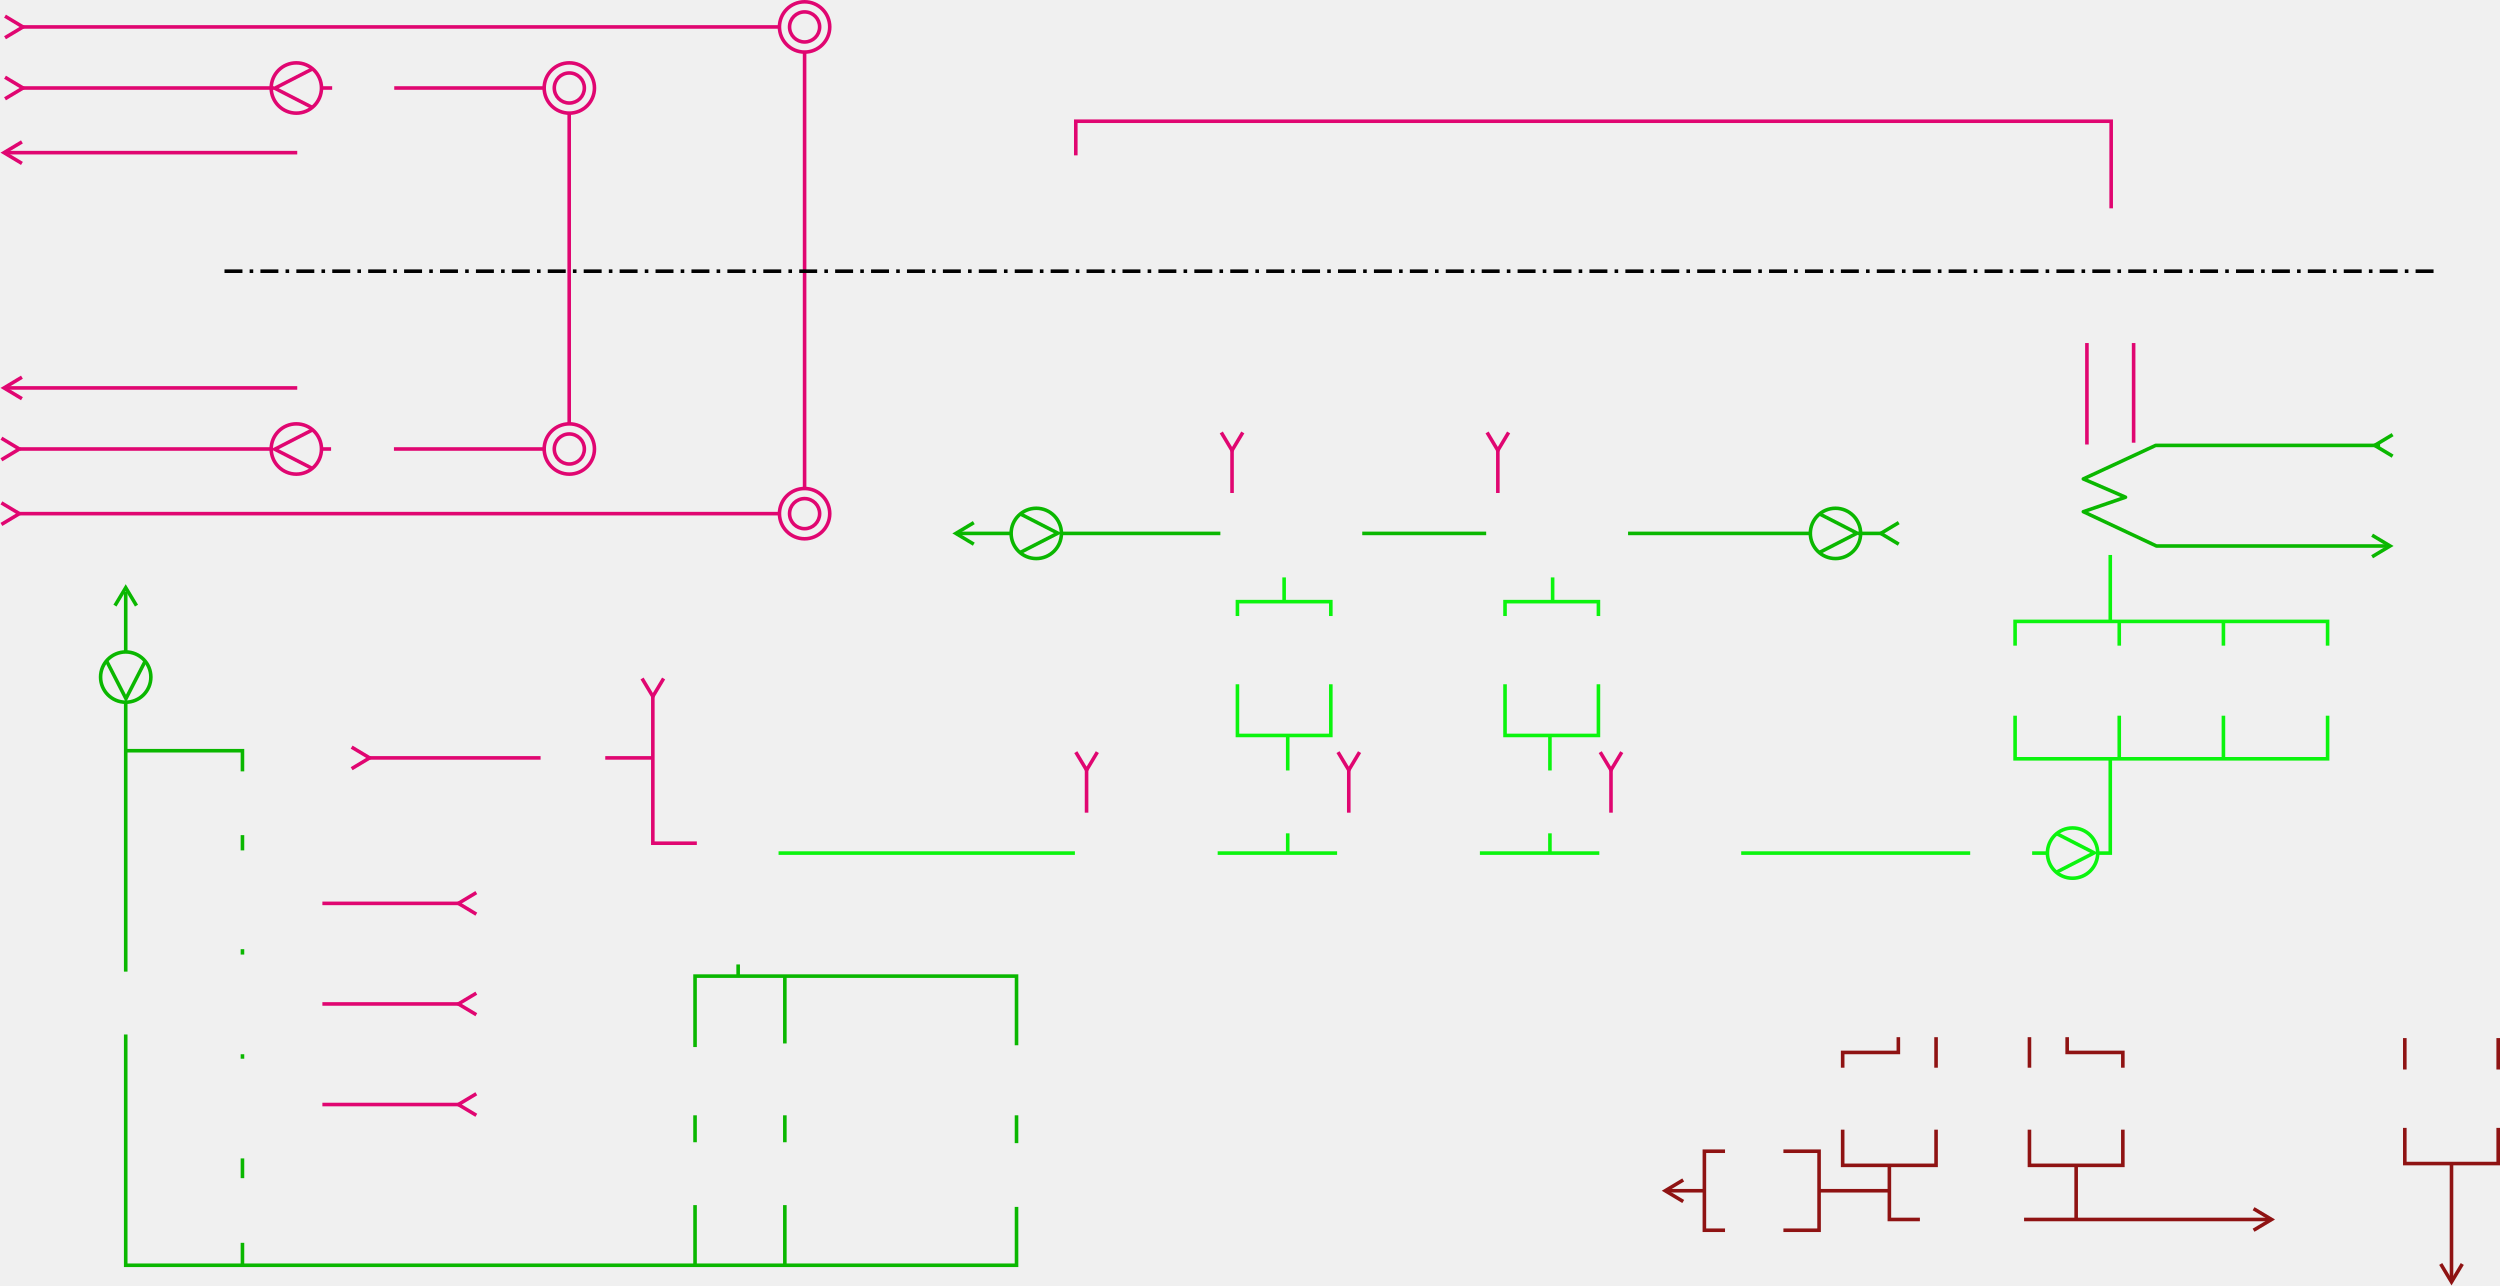
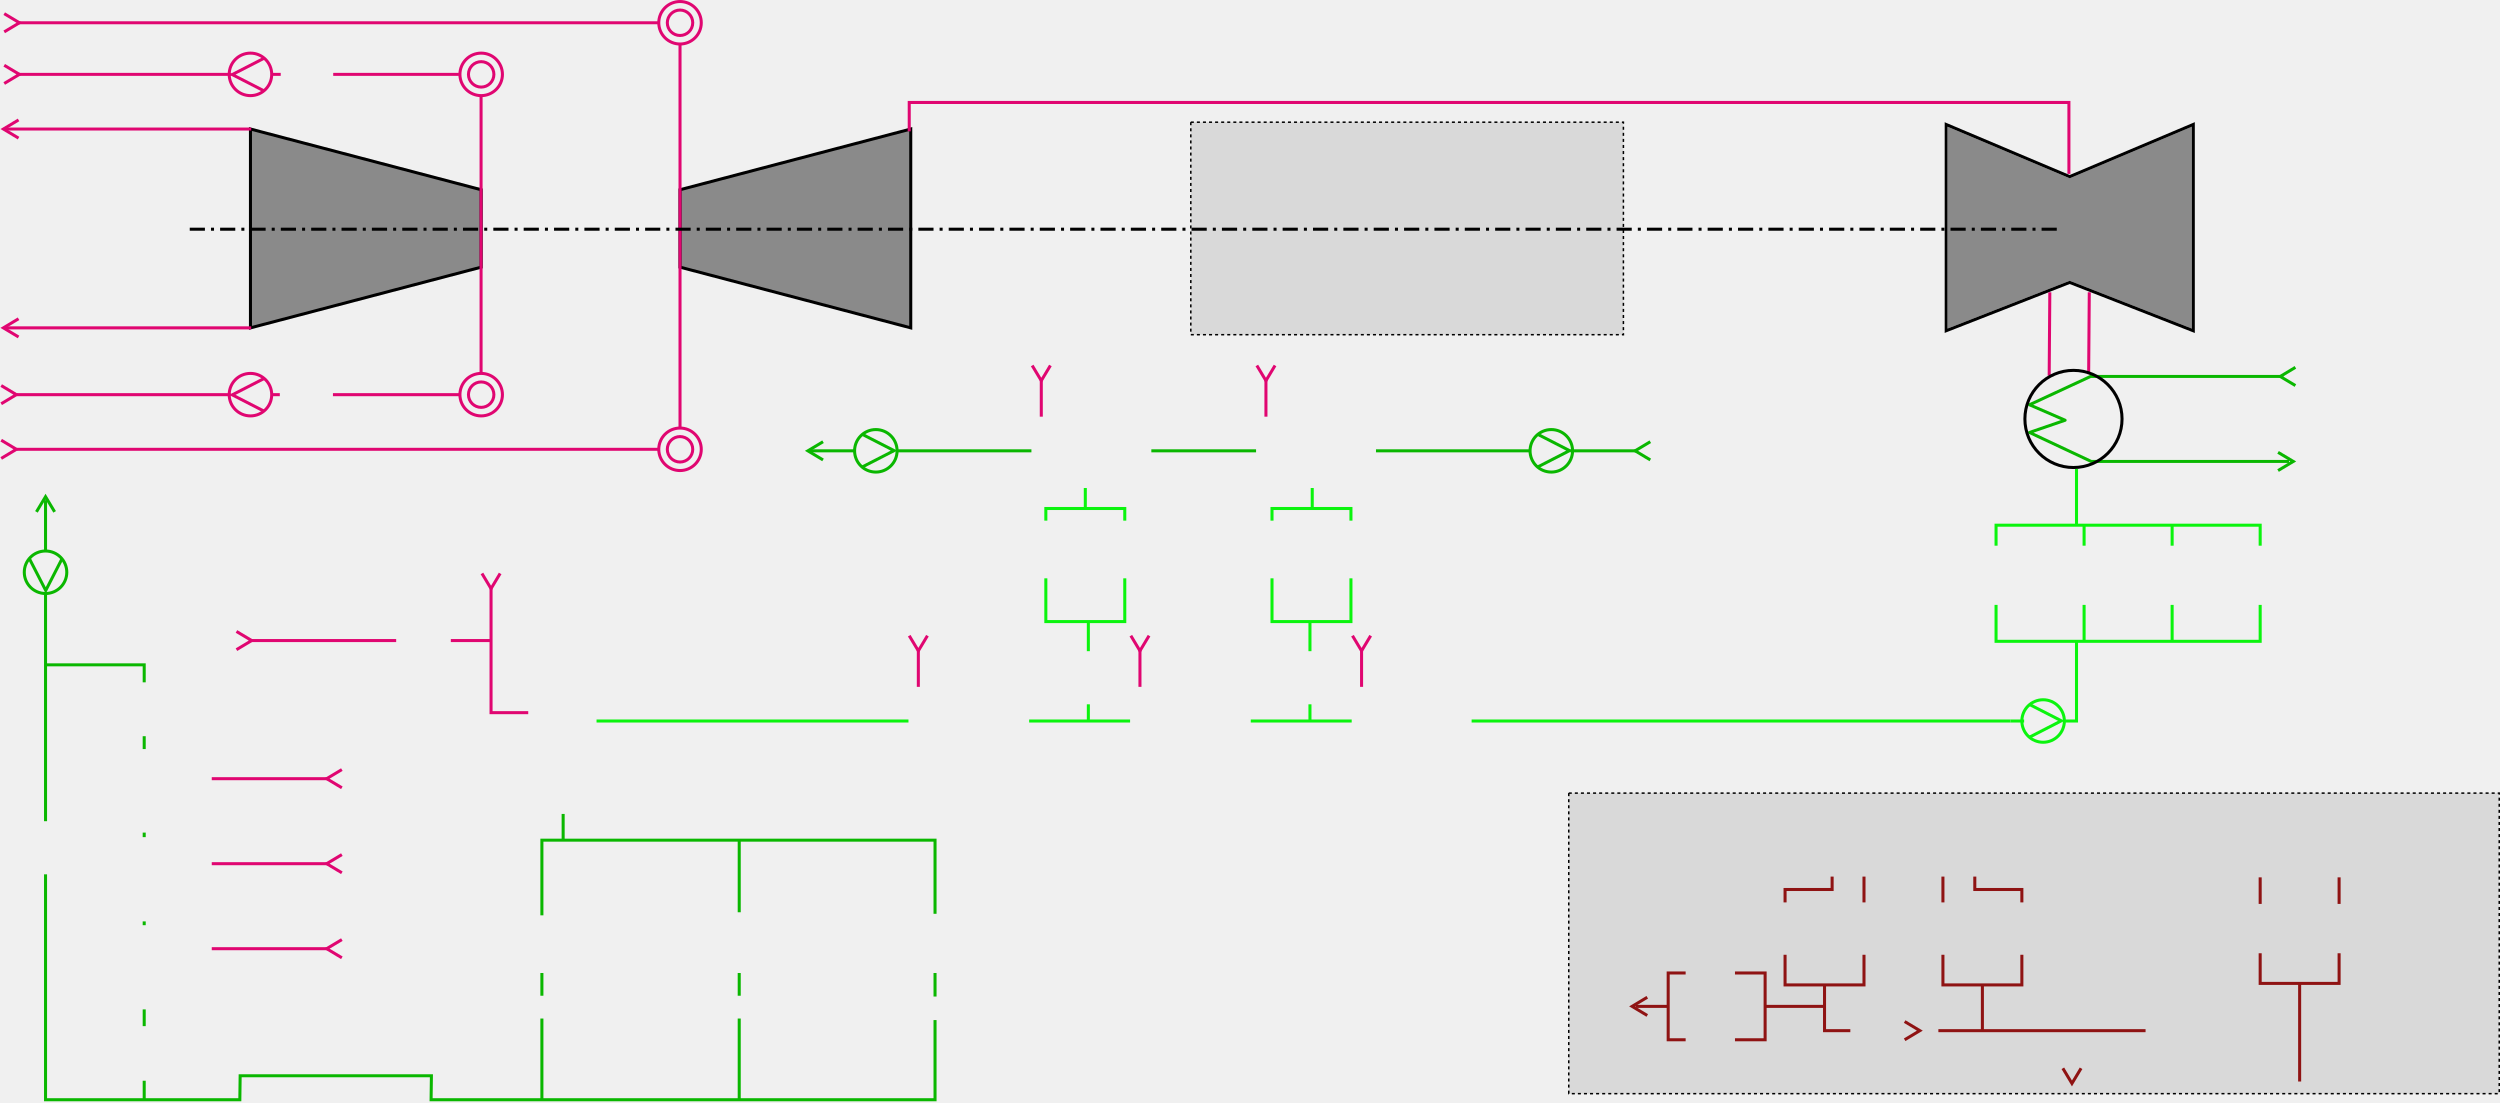
- <svg xmlns="http://www.w3.org/2000/svg" width="1392" height="716" viewBox="0 0 1392 716" fill="none">
-   <path d="M1175 309V346M1175 346H1122V359.5M1175 346H1180M1180 346V359.5M1180 346H1238M1238 346V359.5M1238 346H1296V359.5M1296 398.5V422.5H1238M1238 422.5V398.5M1238 422.5H1180M1180 422.5V398.5M1180 422.5H1175M1122 398.5V422.5H1175M1175 422.5V475H1167.5M1140.5 475H1131.5" stroke="#0BF40E" stroke-width="2" />
-   <path d="M3.5 85H165.5M12 49H152.5M12 15H434M3.5 216H165.5M11 250H152M11 286H434M179.759 49H184.947M316.931 62.745V236.445M178.818 250H184.344M219.342 250H303.305M447.996 28.835V271.845M599 86.5V67.5H1175.5V116M219.514 49H302.338M1188 191V246.5M1162 191V247.5" stroke="#E00671" stroke-width="2" />
-   <path d="M1325.23 248H1200.26L1160 266.667L1183.48 276.848L1160 284.909L1200.68 304H1329" stroke="#0AB700" stroke-width="2" stroke-linejoin="round" />
-   <path d="M533 297H563M591 297H679.5M758.5 297H827.5M906.5 297H1007.5M1034.5 297H1048" stroke="#0AB700" stroke-width="2" />
-   <path d="M433.5 475H598.5M678 475H717M744.5 475H717M717 464V475M717 429V409.5M717 409.5H741V381M717 409.5H689V381M689 343V335H715M741 343V335H715M715 335V321.5M824 475H863M890.5 475H863M863 464V475M863 429V409.5M863 409.5H890V381M863 409.5H838V381M838 343V335H864.5M890 343V335H864.5M864.5 335V321.5M969.5 475H1097" stroke="#0BF40E" stroke-width="2" />
-   <path d="M70 329.5V363M70 391.5V418M70 541V418M70 576V704.5H135M566 672V704.5H437M566 621V636.5M566 582V543.5H437M387 583V543.5H411M411 537V543.5M411 543.5H437M437 581V543.5M437 621V636M387 621V636M387 671V704.5M387 704.5H437M387 704.5H135M437 671V704.5M135 692V704.5M135 656V645M135 589.5V587M135 531.5V528.5M135 473.5V465M135 429.5V418H70" stroke="#0AB700" stroke-width="2" />
+ <svg xmlns="http://www.w3.org/2000/svg" width="1647" height="726" viewBox="0 0 1647 726" fill="none">
+   <mask id="path-1-outside-1_3762_3564" maskUnits="userSpaceOnUse" x="1281" y="79.468" width="165" height="140" fill="black">
+     <rect fill="white" x="1281" y="79.468" width="165" height="140" />
+     <path fill-rule="evenodd" clip-rule="evenodd" d="M1283 83.468V216.468L1363.5 184.962L1444 216.468V83.468L1363.5 117.461L1283 83.468Z" />
+   </mask>
+   <path fill-rule="evenodd" clip-rule="evenodd" d="M1283 83.468V216.468L1363.5 184.962L1444 216.468V83.468L1363.5 117.461L1283 83.468Z" fill="#8A8A8A" />
+   <path d="M1283 83.468L1283.78 81.625L1281 80.452V83.468H1283ZM1283 216.468H1281V219.398L1283.73 218.33L1283 216.468ZM1363.5 184.962L1364.23 183.099L1363.5 182.814L1362.77 183.099L1363.5 184.962ZM1444 216.468L1443.27 218.33L1446 219.398V216.468H1444ZM1444 83.468H1446V80.452L1443.22 81.625L1444 83.468ZM1363.5 117.461L1362.72 119.304L1363.5 119.632L1364.28 119.304L1363.5 117.461ZM1283 83.468H1281V216.468H1283H1285V83.468H1283ZM1283 216.468L1283.73 218.33L1364.23 186.824L1363.5 184.962L1362.77 183.099L1282.27 214.605L1283 216.468ZM1363.5 184.962L1362.77 186.824L1443.27 218.33L1444 216.468L1444.73 214.605L1364.23 183.099L1363.5 184.962ZM1444 216.468H1446V83.468H1444H1442V216.468H1444ZM1444 83.468L1443.22 81.625L1362.72 115.619L1363.5 117.461L1364.28 119.304L1444.78 85.31L1444 83.468ZM1363.5 117.461L1364.28 115.619L1283.78 81.625L1283 83.468L1282.22 85.31L1362.72 119.304L1363.5 117.461Z" fill="black" mask="url(#path-1-outside-1_3762_3564)" />
+   <path d="M600 85L448 125V176L600 216V85Z" fill="#8A8A8A" stroke="black" stroke-width="2" />
+   <path d="M165 85L317 125V176L165 216V85Z" fill="#8A8A8A" stroke="black" stroke-width="2" />
+   <rect x="784.5" y="80.5" width="285" height="140" fill="#D9D9D9" stroke="black" stroke-dasharray="2 2" />
+   <rect x="1033.5" y="522.5" width="613" height="198" fill="#D9D9D9" stroke="black" stroke-dasharray="2 2" />
+   <path d="M3.5 85H165.5M12 49H152.5M12 15H434M3.5 216H165.5M11 260H152M11 296H434M179.759 49H184.947M316.931 62.745V246.445M178.818 260H184.344M219.342 260H303.305M447.996 28.835V281.845M599 86.5V67.5H1363V114.531M219.514 49H302.338M1376.42 192.562L1376 246.5M1350.42 192.562L1350 247.5" stroke="#E00671" stroke-width="2" />
+   <path d="M1368 309V346M1368 346H1315V359.5M1368 346H1373M1373 346V359.5M1373 346H1431M1431 346V359.5M1431 346H1489V359.5M1489 398.5V422.5H1431M1431 422.5V398.5M1431 422.5H1373M1373 422.5V398.5M1373 422.5H1368M1315 398.5V422.5H1368M1368 422.5V475H1360.5M1333.5 475H1324.5" stroke="#0BF40E" stroke-width="2" />
+   <path d="M1504.24 248H1377.27L1337.02 266.667L1360.5 276.848L1337.02 284.909L1377.69 304H1508.02" stroke="#0AB700" stroke-width="2" stroke-linejoin="round" />
+   <path d="M533 297H563M591 297H679.5M758.5 297H827.5M906.5 297H1007.5M1034.5 297H1078.5" stroke="#0AB700" stroke-width="2" />
+   <path d="M393 475H598.5M678 475H717M744.5 475H717M717 464V475M717 429V409.5M717 409.5H741V381M717 409.5H689V381M689 343V335H715M741 343V335H715M715 335V321.5M824 475H863M890.5 475H863M863 464V475M863 429V409.5M863 409.5H890V381M863 409.5H838V381M838 343V335H864.5M890 343V335H864.5M864.5 335V321.5M969.5 475H1324.5" stroke="#0BF40E" stroke-width="2" />
+   <path d="M30 329.5V363M30 391.5V438M30 541V438M30 576V724.5H95M616 672V724.5H487M616 641V656.5M616 602V553.5H487M357 603V553.5H371M371 536.231V553.5M371 553.5H487M487 601V553.5M487 641V656M357 641V656M357 671V724.5M357 724.5H487M357 724.5H284L284.213 708.706H214.213H158.213L158 724.5H95M487 671V724.5M95 712V724.5M95 676V665M95 609.5V607M95 551.5V548.5M95 493.5V485M95 449.5V438H30" stroke="#0AB700" stroke-width="2" />
  <path fill-rule="evenodd" clip-rule="evenodd" d="M14.729 49L3.3 42.142L2.271 43.858L10.842 49L2.271 54.142L3.3 55.858L14.729 49Z" fill="#E00671" />
  <path fill-rule="evenodd" clip-rule="evenodd" d="M0.271 216L11.7 209.142L12.729 210.857L4.158 216L12.729 221.142L11.7 222.857L0.271 216Z" fill="#E00671" />
  <path fill-rule="evenodd" clip-rule="evenodd" d="M0.271 85L11.7 91.858L12.729 90.142L4.158 85L12.729 79.858L11.7 78.142L0.271 85Z" fill="#E00671" />
-   <path fill-rule="evenodd" clip-rule="evenodd" d="M12.729 286L1.3 292.858L0.271 291.143L8.842 286L0.271 280.858L1.3 279.143L12.729 286Z" fill="#E00671" />
-   <path fill-rule="evenodd" clip-rule="evenodd" d="M12.729 250L1.3 256.858L0.271 255.143L8.842 250L0.271 244.858L1.3 243.143L12.729 250Z" fill="#E00671" />
+   <path fill-rule="evenodd" clip-rule="evenodd" d="M12.729 296L1.3 302.858L0.271 301.143L8.842 296L0.271 290.858L1.3 289.143L12.729 296Z" fill="#E00671" />
+   <path fill-rule="evenodd" clip-rule="evenodd" d="M12.729 260L1.3 266.858L0.271 265.143L8.842 260L0.271 254.858L1.3 253.143L12.729 260Z" fill="#E00671" />
  <circle cx="448" cy="15" r="14" stroke="#E00671" stroke-width="2" />
  <circle cx="448" cy="15" r="8.375" stroke="#E00671" stroke-width="2" />
  <circle cx="317" cy="49" r="14" stroke="#E00671" stroke-width="2" />
  <circle cx="317" cy="49" r="8.375" stroke="#E00671" stroke-width="2" />
  <circle cx="165" cy="49" r="14" transform="rotate(-90 165 49)" stroke="#E00671" stroke-width="2" />
  <path d="M174 38.343L153 49.129L174 59.906" stroke="#E00671" stroke-width="2" />
-   <circle cx="317" cy="250" r="14" stroke="#E00671" stroke-width="2" />
-   <circle cx="317" cy="250" r="8.375" stroke="#E00671" stroke-width="2" />
-   <circle cx="165" cy="250" r="14" transform="rotate(-90 165 250)" stroke="#E00671" stroke-width="2" />
-   <path d="M174 239.343L153 250.129L174 260.906" stroke="#E00671" stroke-width="2" />
-   <circle cx="70" cy="377" r="14" transform="rotate(180 70 377)" stroke="#0AB700" stroke-width="2" />
-   <path d="M59.343 368L70.129 389L80.906 368" stroke="#0AB700" stroke-width="2" />
-   <circle cx="448" cy="286" r="14" stroke="#E00671" stroke-width="2" />
-   <circle cx="448" cy="286" r="8.375" stroke="#E00671" stroke-width="2" />
-   <path fill-rule="evenodd" clip-rule="evenodd" d="M207.729 422L196.3 428.857L195.271 427.143L203.842 422L195.271 416.857L196.3 415.143L207.729 422Z" fill="#E00671" />
-   <path fill-rule="evenodd" clip-rule="evenodd" d="M363.5 389.729L356.642 378.3L358.357 377.271L363.5 385.842L368.642 377.271L370.357 378.3L363.5 389.729Z" fill="#E00671" />
-   <path fill-rule="evenodd" clip-rule="evenodd" d="M70 325.271L76.858 336.7L75.143 337.729L70 329.158L64.858 337.729L63.143 336.7L70 325.271Z" fill="#0AB700" />
+   <circle cx="317" cy="260" r="14" stroke="#E00671" stroke-width="2" />
+   <circle cx="317" cy="260" r="8.375" stroke="#E00671" stroke-width="2" />
+   <circle cx="165" cy="260" r="14" transform="rotate(-90 165 260)" stroke="#E00671" stroke-width="2" />
+   <path d="M174 249.343L153 260.129L174 270.906" stroke="#E00671" stroke-width="2" />
+   <circle cx="30" cy="377" r="14" transform="rotate(180 30 377)" stroke="#0AB700" stroke-width="2" />
+   <path d="M19.343 368L30.129 389L40.906 368" stroke="#0AB700" stroke-width="2" />
+   <circle cx="448" cy="296" r="14" stroke="#E00671" stroke-width="2" />
+   <circle cx="448" cy="296" r="8.375" stroke="#E00671" stroke-width="2" />
+   <path fill-rule="evenodd" clip-rule="evenodd" d="M167.729 422L156.3 428.858L155.271 427.143L163.842 422L155.271 416.858L156.3 415.143L167.729 422Z" fill="#E00671" />
+   <path fill-rule="evenodd" clip-rule="evenodd" d="M323.5 389.729L316.642 378.3L318.357 377.271L323.5 385.842L328.642 377.271L330.357 378.3L323.5 389.729Z" fill="#E00671" />
+   <path fill-rule="evenodd" clip-rule="evenodd" d="M30 325.271L36.858 336.7L35.143 337.729L30 329.158L24.858 337.729L23.143 336.7L30 325.271Z" fill="#0AB700" />
  <circle cx="1022" cy="297" r="14" transform="rotate(90 1022 297)" stroke="#0AB700" stroke-width="2" />
  <path d="M1013 307.657L1034 296.871L1013 286.094" stroke="#0AB700" stroke-width="2" />
-   <circle cx="1154" cy="475" r="14" transform="rotate(90 1154 475)" stroke="#0BF40E" stroke-width="2" />
-   <path d="M1145 485.657L1166 474.871L1145 464.094" stroke="#0BF40E" stroke-width="2" />
+   <circle cx="1346" cy="475" r="14" transform="rotate(90 1346 475)" stroke="#0BF40E" stroke-width="2" />
+   <path d="M1337 485.657L1358 474.871L1337 464.094" stroke="#0BF40E" stroke-width="2" />
  <circle cx="577" cy="297" r="14" transform="rotate(90 577 297)" stroke="#0AB700" stroke-width="2" />
  <path d="M568 307.657L589 296.871L568 286.094" stroke="#0AB700" stroke-width="2" />
-   <path fill-rule="evenodd" clip-rule="evenodd" d="M1045.27 297L1056.7 290.142L1057.73 291.857L1049.16 297L1057.73 302.142L1056.7 303.857L1045.27 297Z" fill="#0AB700" />
+   <path fill-rule="evenodd" clip-rule="evenodd" d="M1075.27 297L1086.7 290.142L1087.73 291.857L1079.16 297L1087.73 302.142L1086.7 303.857L1075.27 297Z" fill="#0AB700" />
  <path fill-rule="evenodd" clip-rule="evenodd" d="M530.271 297L541.7 290.142L542.729 291.857L534.158 297L542.729 302.142L541.7 303.857L530.271 297Z" fill="#0AB700" />
-   <path d="M205.5 422H301M337 422H363.5M363.5 422V387.5M363.5 422V469.5H388" stroke="#E00671" stroke-width="2" />
-   <path fill-rule="evenodd" clip-rule="evenodd" d="M1320.27 248L1331.7 254.858L1332.73 253.143L1324.16 248L1332.73 242.858L1331.7 241.143L1320.27 248Z" fill="#0AB700" />
-   <path fill-rule="evenodd" clip-rule="evenodd" d="M1332.73 304L1321.3 297.142L1320.27 298.857L1328.84 304L1320.27 309.142L1321.3 310.857L1332.73 304Z" fill="#0AB700" />
+   <path d="M165.5 422H261M297 422H323.5M323.5 422V387.5M323.5 422V469.5H348" stroke="#E00671" stroke-width="2" />
+   <path fill-rule="evenodd" clip-rule="evenodd" d="M1500.27 248L1511.7 254.858L1512.73 253.143L1504.16 248L1512.73 242.858L1511.7 241.143L1500.27 248Z" fill="#0AB700" />
+   <path fill-rule="evenodd" clip-rule="evenodd" d="M1512.73 304L1501.3 297.142L1500.27 298.857L1508.84 304L1500.27 309.142L1501.3 310.857L1512.73 304Z" fill="#0AB700" />
  <path fill-rule="evenodd" clip-rule="evenodd" d="M14.729 15L3.3 8.143L2.271 9.857L10.842 15L2.271 20.142L3.3 21.858L14.729 15Z" fill="#E00671" />
-   <path fill-rule="evenodd" clip-rule="evenodd" d="M253.271 503L264.7 496.143L265.729 497.857L257.158 503L265.729 508.143L264.7 509.857L253.271 503Z" fill="#E00671" />
-   <path d="M256.5 503H179.5" stroke="#E00671" stroke-width="2" />
-   <path fill-rule="evenodd" clip-rule="evenodd" d="M253.271 559L264.7 552.143L265.729 553.857L257.158 559L265.729 564.143L264.7 565.857L253.271 559Z" fill="#E00671" />
-   <path d="M256.5 559H179.5" stroke="#E00671" stroke-width="2" />
-   <path fill-rule="evenodd" clip-rule="evenodd" d="M253.271 615L264.7 608.143L265.729 609.857L257.158 615L265.729 620.143L264.7 621.857L253.271 615Z" fill="#E00671" />
-   <path d="M256.5 615H179.5" stroke="#E00671" stroke-width="2" />
-   <path fill-rule="evenodd" clip-rule="evenodd" d="M925.271 663L936.7 669.857L937.729 668.143L929.158 663L937.729 657.857L936.7 656.143L925.271 663Z" fill="#8F1313" />
+   <path fill-rule="evenodd" clip-rule="evenodd" d="M213.271 513L224.7 506.142L225.729 507.857L217.158 513L225.729 518.142L224.7 519.857L213.271 513Z" fill="#E00671" />
+   <path d="M216.5 513H139.5" stroke="#E00671" stroke-width="2" />
+   <path fill-rule="evenodd" clip-rule="evenodd" d="M213.271 569L224.7 562.142L225.729 563.857L217.158 569L225.729 574.142L224.7 575.857L213.271 569Z" fill="#E00671" />
+   <path d="M216.5 569H139.5" stroke="#E00671" stroke-width="2" />
+   <path fill-rule="evenodd" clip-rule="evenodd" d="M213.271 625L224.7 618.142L225.729 619.857L217.158 625L225.729 630.142L224.7 631.857L213.271 625Z" fill="#E00671" />
+   <path d="M216.5 625H139.5" stroke="#E00671" stroke-width="2" />
+   <path fill-rule="evenodd" clip-rule="evenodd" d="M1073.27 663L1084.7 669.858L1085.73 668.143L1077.16 663L1085.73 657.858L1084.7 656.143L1073.27 663Z" fill="#8F1313" />
  <path fill-rule="evenodd" clip-rule="evenodd" d="M1365 715.729L1371.86 704.3L1370.14 703.271L1365 711.842L1359.86 703.271L1358.14 704.3L1365 715.729Z" fill="#8F1313" />
-   <path fill-rule="evenodd" clip-rule="evenodd" d="M1266.73 679L1255.3 672.143L1254.27 673.857L1262.84 679L1254.27 684.143L1255.3 685.857L1266.73 679Z" fill="#8F1313" />
-   <path d="M1182 594.5V586H1151V577.5M1130 594.5V577.5" stroke="#8F1313" stroke-width="2" />
-   <path d="M927.5 663H949M949 663V641H960.5M949 663V685H960.5" stroke="#8F1313" stroke-width="2" />
-   <path d="M1052 663H1012.86M1012.86 663V641H993M1012.86 663V685H993" stroke="#8F1313" stroke-width="2" />
-   <path d="M1052 648.864L1052 679H1069M1052 648.864L1078 648.864L1078 629M1052 648.864L1026 648.864L1026 629" stroke="#8F1313" stroke-width="2" />
-   <path d="M1156 679L1156 648.864M1156 679L1127 679M1156 679L1263.5 679M1156 648.864L1130 648.864L1130 629M1156 648.864L1182 648.864L1182 629" stroke="#8F1313" stroke-width="2" />
-   <path d="M1026 594.5V586H1057V577.5M1078 594.5V577.5" stroke="#8F1313" stroke-width="2" />
-   <path d="M1365 647.864H1391V628M1365 647.864H1339L1339 628M1365 647.864V712.5M1339 595.5L1339 578M1391 595.5V578" stroke="#8F1313" stroke-width="2" />
+   <path fill-rule="evenodd" clip-rule="evenodd" d="M1266.73 679L1255.3 672.142L1254.27 673.857L1262.84 679L1254.27 684.142L1255.3 685.857L1266.73 679Z" fill="#8F1313" />
+   <path d="M1332 594.5V586H1301V577.5M1280 594.5V577.5" stroke="#8F1313" stroke-width="2" />
+   <path d="M1077.5 663H1099M1099 663V641H1110.5M1099 663V685H1110.5" stroke="#8F1313" stroke-width="2" />
+   <path d="M1202 663H1162.86M1162.86 663V641H1143M1162.86 663V685H1143" stroke="#8F1313" stroke-width="2" />
+   <path d="M1202 648.864L1202 679H1219M1202 648.864L1228 648.864L1228 629M1202 648.864L1176 648.864L1176 629" stroke="#8F1313" stroke-width="2" />
+   <path d="M1306 679L1306 648.864M1306 679L1277 679M1306 679L1413.5 679M1306 648.864L1280 648.864L1280 629M1306 648.864L1332 648.864L1332 629" stroke="#8F1313" stroke-width="2" />
+   <path d="M1176 594.5V586H1207V577.5M1228 594.5V577.5" stroke="#8F1313" stroke-width="2" />
+   <path d="M1515 647.864H1541V628M1515 647.864H1489L1489 628M1515 647.864V712.5M1489 595.5L1489 578M1541 595.5V578" stroke="#8F1313" stroke-width="2" />
  <path fill-rule="evenodd" clip-rule="evenodd" d="M897 430.729L890.142 419.3L891.857 418.271L897 426.842L902.142 418.271L903.857 419.3L897 430.729Z" fill="#E00671" />
  <path d="M897 427V452.5" stroke="#E00671" stroke-width="2" />
  <path fill-rule="evenodd" clip-rule="evenodd" d="M834 252.729L827.142 241.3L828.857 240.271L834 248.842L839.142 240.271L840.857 241.3L834 252.729Z" fill="#E00671" />
  <path d="M834 249V274.5" stroke="#E00671" stroke-width="2" />
  <path fill-rule="evenodd" clip-rule="evenodd" d="M751 430.729L744.142 419.3L745.857 418.271L751 426.842L756.142 418.271L757.857 419.3L751 430.729Z" fill="#E00671" />
  <path d="M751 427V452.5" stroke="#E00671" stroke-width="2" />
  <path fill-rule="evenodd" clip-rule="evenodd" d="M686 252.729L679.142 241.3L680.857 240.271L686 248.842L691.142 240.271L692.857 241.3L686 252.729Z" fill="#E00671" />
  <path d="M686 249V274.5" stroke="#E00671" stroke-width="2" />
  <path fill-rule="evenodd" clip-rule="evenodd" d="M605 430.729L598.142 419.3L599.857 418.271L605 426.842L610.142 418.271L611.857 419.3L605 430.729Z" fill="#E00671" />
  <path d="M605 427V452.5" stroke="#E00671" stroke-width="2" />
  <line x1="125" y1="151" x2="1358" y2="151" stroke="black" stroke-width="2" stroke-dasharray="10 4 2 4" />
+   <circle cx="1366" cy="276" r="32" stroke="black" stroke-width="2" />
</svg>
